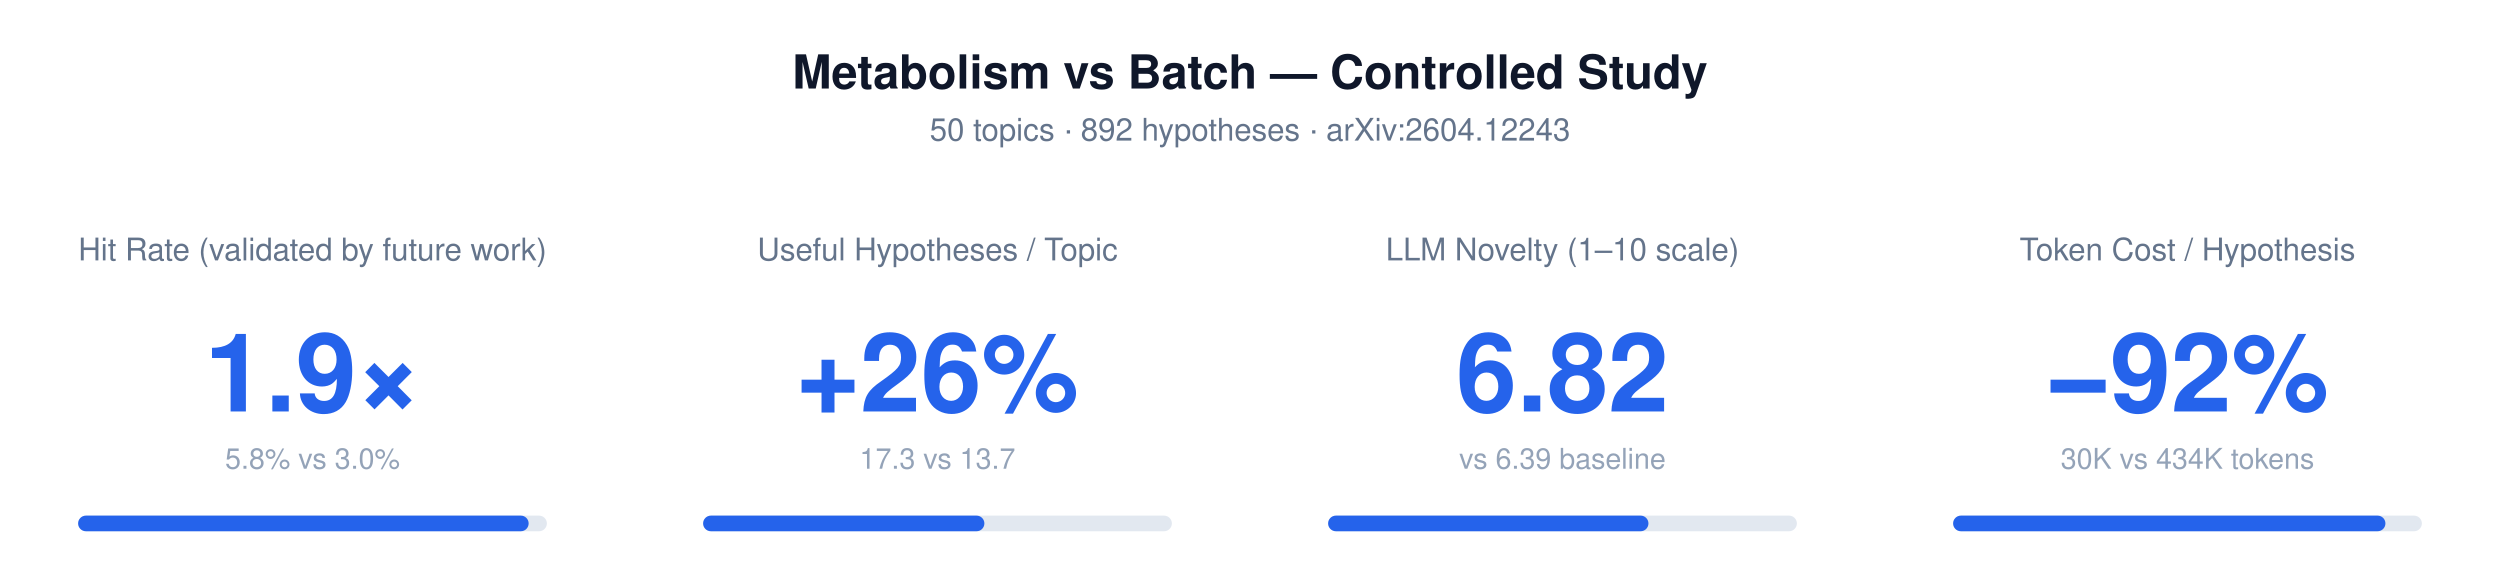
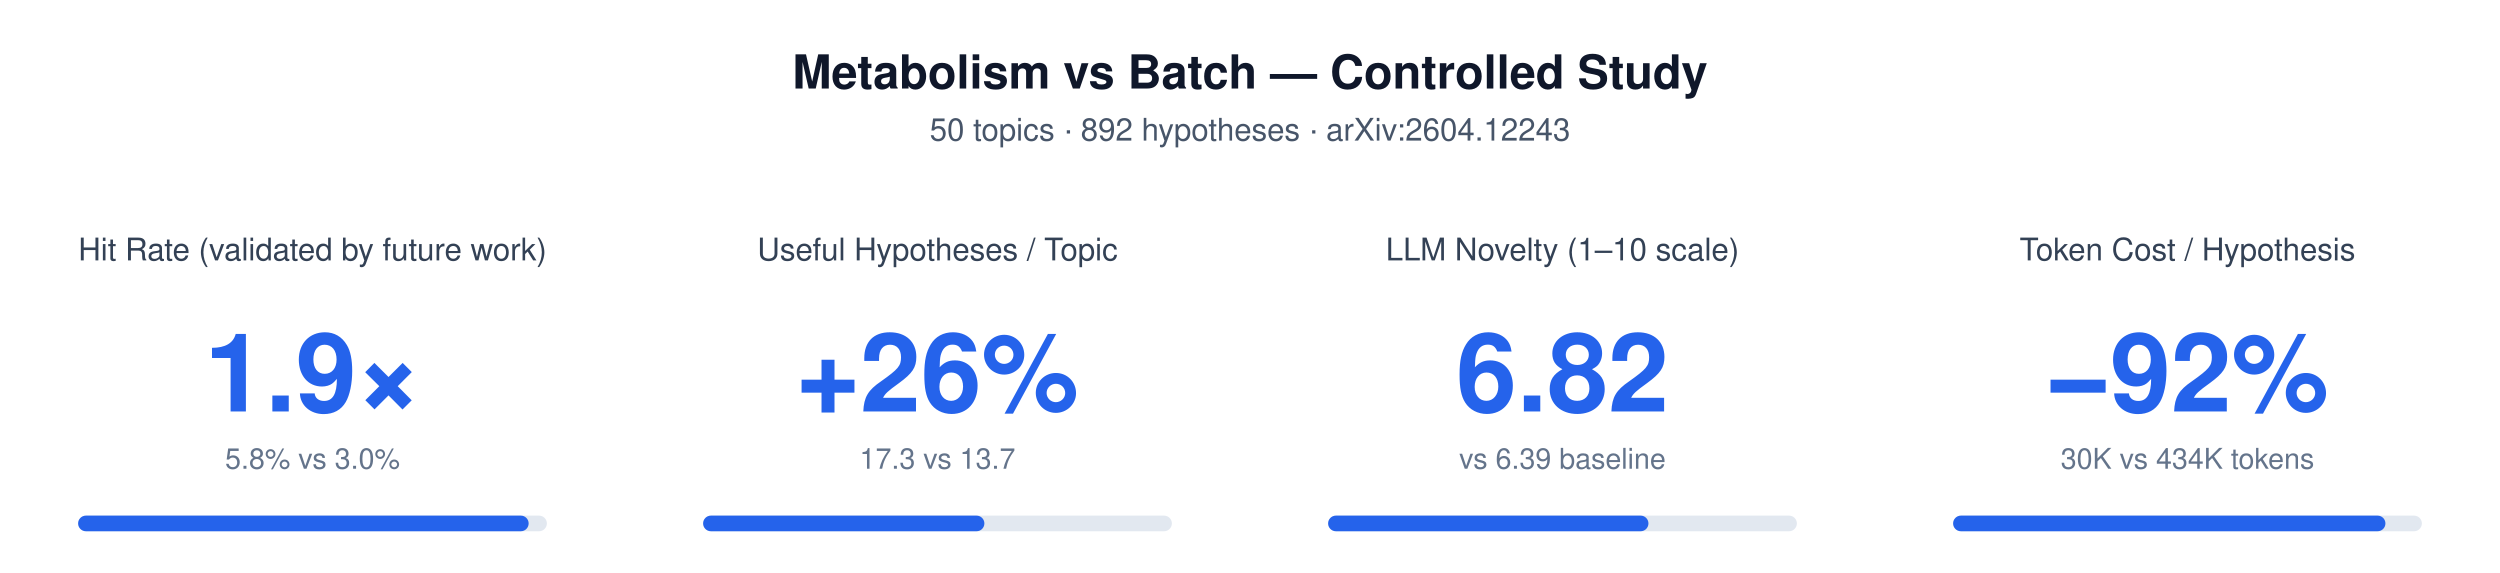
<svg xmlns="http://www.w3.org/2000/svg" viewBox="0 0 960 220" font-family="-apple-system, BlinkMacSystemFont, 'Segoe UI', Helvetica, Arial, sans-serif">
  <style>
    .title    { font-size: 18px; font-weight: 600; fill: #0f172a; }
-     .subtitle { font-size: 12px; fill: #64748b; }
-     .label    { font-size: 12px; fill: #64748b; }
+     .subtitle { font-size: 12px; fill: #475569; }
+     .label    { font-size: 12px; fill: #334155; }
    .value    { font-size: 42px; font-weight: 700; fill: #2563eb; }
-     .vs       { font-size: 11px; fill: #94a3b8; }
+     .vs       { font-size: 11px; fill: #64748b; }
    .bar-bg   { fill: #e2e8f0; }
    .bar-fg   { fill: #2563eb; }
    @media (prefers-color-scheme: dark) {
      .title    { fill: #f1f5f9; }
-       .subtitle { fill: #94a3b8; }
-       .label    { fill: #cbd5e1; }
+       .subtitle { fill: #cbd5e1; }
+       .label    { fill: #e2e8f0; }
      .value    { fill: #60a5fa; }
      .vs       { fill: #94a3b8; }
      .bar-bg   { fill: #334155; }
      .bar-fg   { fill: #60a5fa; }
    }
  </style>
  <text x="480" y="34" text-anchor="middle" class="title">Metabolism vs Batch — Controlled Study</text>
  <text x="480" y="54" text-anchor="middle" class="subtitle">50 topics · 892 hypotheses · arXiv:2604.12243</text>
  <g transform="translate(0, 100)">
    <text x="120" y="0" text-anchor="middle" class="label">Hit Rate (validated by future work)</text>
    <text x="120" y="58" text-anchor="middle" class="value">1.9×</text>
    <text x="120" y="80" text-anchor="middle" class="vs">5.8% vs 3.0%</text>
    <rect x="30" y="98" width="180" height="6" rx="3" class="bar-bg" />
    <rect x="30" y="98" width="173" height="6" rx="3" class="bar-fg" />
  </g>
  <g transform="translate(240, 100)">
    <text x="120" y="0" text-anchor="middle" class="label">Useful Hypotheses / Topic</text>
    <text x="120" y="58" text-anchor="middle" class="value">+26%</text>
    <text x="120" y="80" text-anchor="middle" class="vs">17.3 vs 13.7</text>
    <rect x="30" y="98" width="180" height="6" rx="3" class="bar-bg" />
    <rect x="30" y="98" width="108" height="6" rx="3" class="bar-fg" />
  </g>
  <g transform="translate(480, 100)">
    <text x="120" y="0" text-anchor="middle" class="label">LLM Novelty (1–10 scale)</text>
    <text x="120" y="58" text-anchor="middle" class="value">6.82</text>
    <text x="120" y="80" text-anchor="middle" class="vs">vs 6.39 baseline</text>
    <rect x="30" y="98" width="180" height="6" rx="3" class="bar-bg" />
    <rect x="30" y="98" width="123" height="6" rx="3" class="bar-fg" />
  </g>
  <g transform="translate(720, 100)">
    <text x="120" y="0" text-anchor="middle" class="label">Token Cost / Hypothesis</text>
    <text x="120" y="58" text-anchor="middle" class="value">−92%</text>
    <text x="120" y="80" text-anchor="middle" class="vs">30K vs 434K tokens</text>
    <rect x="30" y="98" width="180" height="6" rx="3" class="bar-bg" />
    <rect x="30" y="98" width="166" height="6" rx="3" class="bar-fg" />
  </g>
</svg>
